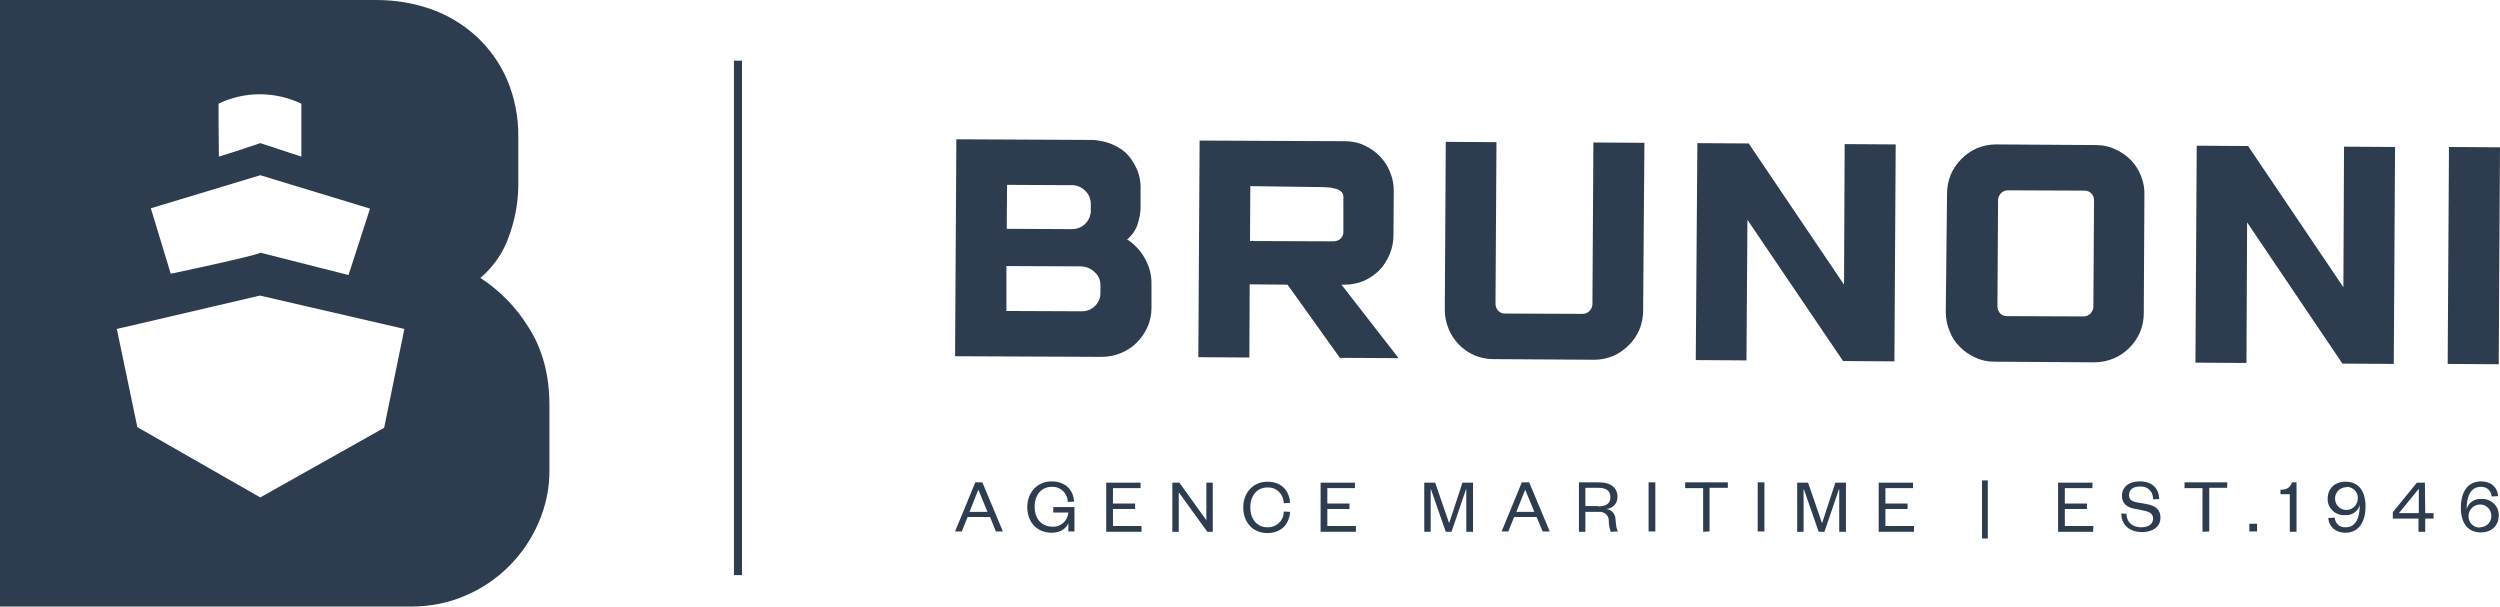
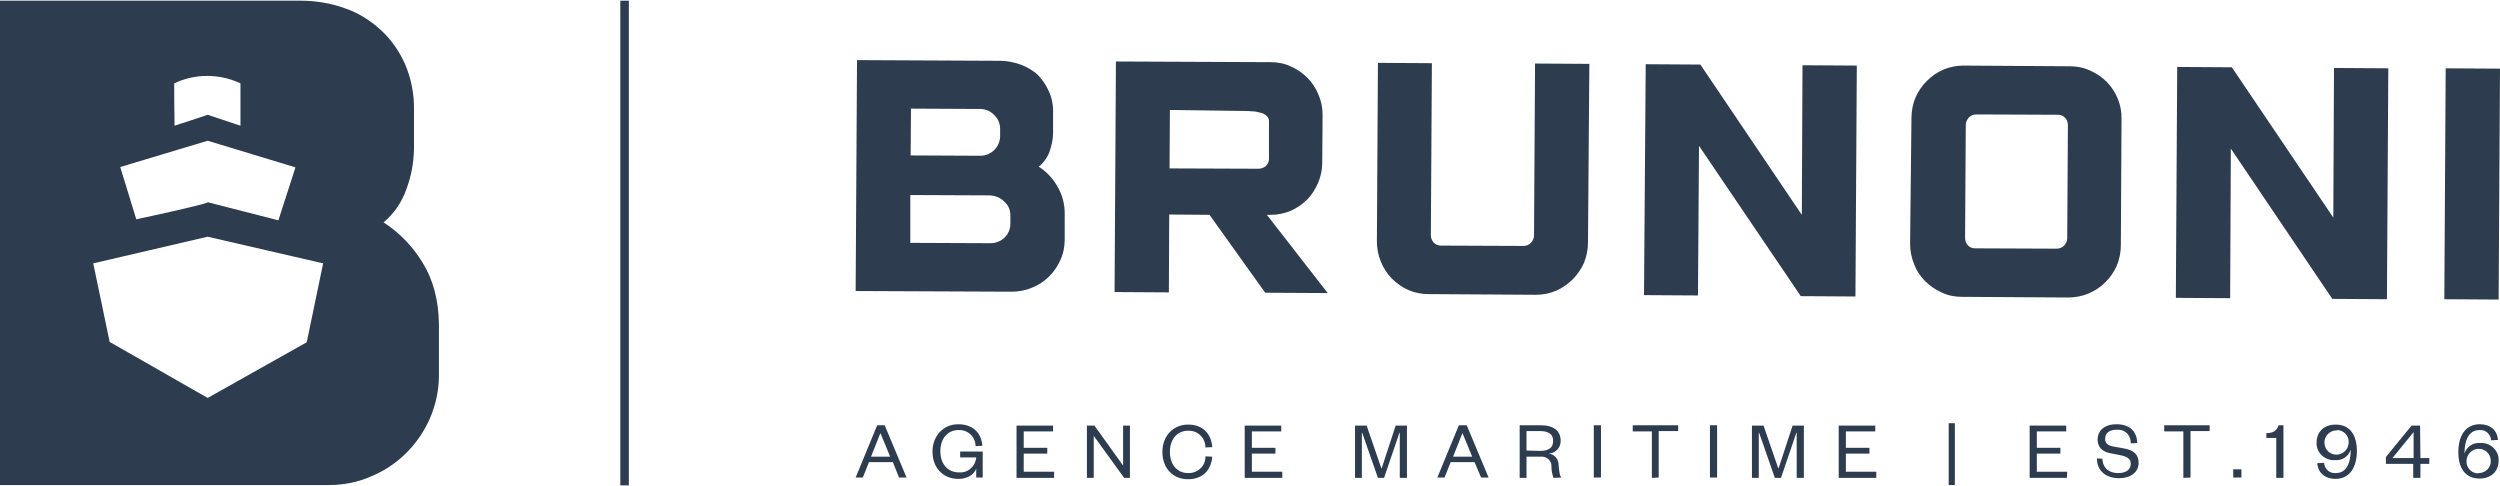
- <svg xmlns="http://www.w3.org/2000/svg" version="1.1" id="Layer_1" x="0px" y="0px" viewBox="0 0 779 189" style="enable-background:new 0 0 779 189;" xml:space="preserve">
+ <svg xmlns="http://www.w3.org/2000/svg" version="1.1" id="Layer_1" x="0px" y="0px" viewBox="0 0 731.9 142.1" style="enable-background:new 0 0 731.9 142.1;" xml:space="preserve">
  <style type="text/css">
	.st0{fill:#2D3D4F;}
</style>
-   <g id="Layer_2_2_">
-     <g id="Layer_1-2_1_">
-       <path class="st0" d="M351.2,74.6c2.2,1.4,4,3.3,5.3,5.5c1.6,2.6,2.4,5.6,2.3,8.7V96c0,2-0.4,4.1-1.3,6c-1.6,3.6-4.5,6.5-8.2,8    c-1.9,0.8-3.9,1.2-6,1.2l-45.7-0.2l0.4-67.6l41.8,0.2c2.1,0,4.1,0.4,6.1,1.1c1.8,0.7,3.6,1.7,5,3c1.4,1.4,2.5,3.1,3.3,4.9    c0.9,2,1.3,4.3,1.2,6.5v5.5c0,1.9-0.4,3.7-1,5.5C353.8,71.8,352.7,73.4,351.2,74.6z M313.6,96.9l23.5,0.1c3.2,0,5.8-2.5,5.8-5.7    c0,0,0-0.1,0-0.1v-2.3c0-1.6-0.6-3.1-1.8-4.1c-1.2-1.2-2.8-1.8-4.5-1.8l-23-0.1L313.6,96.9z M313.7,71.3l20.4,0.1    c1.5,0,3-0.6,4.1-1.7c1.1-1.1,1.7-2.6,1.7-4.1v-2c0-1.6-0.6-3.1-1.8-4.2c-1.2-1.2-2.8-1.8-4.5-1.7l-19.8-0.1L313.7,71.3z" />
-       <path class="st0" d="M373.8,43.8l45.4,0.2c2,0,4.1,0.4,5.9,1.3c3.6,1.6,6.5,4.5,8,8.2c0.8,1.9,1.2,3.9,1.2,5.9l-0.1,14    c0,2-0.4,4-1.2,5.9c-0.8,1.8-1.8,3.5-3.2,4.9c-1.4,1.4-3,2.5-4.8,3.3c-1.9,0.8-3.9,1.2-6,1.2h-1l17.8,22.9l-18.3-0.1l-16.3-22.8    l-11.8-0.1l-0.1,22.8l-15.9-0.1L373.8,43.8z M415.5,75.2c0.8,0,1.6-0.3,2.2-0.8c0.6-0.6,0.9-1.3,0.9-2.1v-11    c0-0.6-0.2-1.2-0.7-1.6c-0.5-0.4-1.1-0.8-1.8-0.9c-0.7-0.2-1.5-0.4-2.3-0.4c-0.8-0.1-1.6-0.1-2.2-0.1L389.6,58l-0.1,17.1    L415.5,75.2z" />
-       <path class="st0" d="M466.3,44.3L466,94.7c0,0.8,0.3,1.5,0.8,2.1c0.6,0.6,1.3,0.9,2.1,0.9l24.2,0.1c0.8,0,1.6-0.3,2.2-0.9    c0.5-0.6,0.9-1.3,0.9-2.1l0.3-50.4l15.9,0.1L512,96.8c0,2-0.4,4.1-1.2,6c-1.6,3.6-4.5,6.5-8.1,8.1c-1.9,0.8-3.9,1.2-5.9,1.2    l-31.5-0.2c-2,0-4.1-0.4-5.9-1.2c-3.6-1.6-6.5-4.5-8-8.2c-0.8-1.9-1.2-3.9-1.2-6l0.3-52.3L466.3,44.3z" />
-       <path class="st0" d="M528.9,44.6l16,0.1l29.7,44l0.2-43.8l15.9,0.1l-0.4,67.6l-16-0.1l-29.8-44l-0.3,43.8l-15.8-0.1L528.9,44.6z" />
-       <path class="st0" d="M606.7,60.3c0-2,0.4-4.1,1.2-6c0.8-1.8,1.9-3.4,3.3-4.8c1.4-1.4,3-2.5,4.8-3.3c1.9-0.8,3.9-1.2,5.9-1.2    l31.2,0.2c2.1,0,4.1,0.4,6,1.3c1.8,0.8,3.4,1.9,4.8,3.3c2.8,2.9,4.4,6.8,4.3,10.8l-0.2,37c0,2-0.4,4.1-1.2,6    c-0.8,1.8-1.9,3.4-3.3,4.8c-1.4,1.4-3,2.5-4.9,3.3c-1.9,0.8-3.9,1.2-6,1.2l-31.2-0.2c-2,0-4.1-0.4-5.9-1.3    c-1.8-0.8-3.4-1.9-4.8-3.3c-1.4-1.4-2.5-3-3.2-4.9c-0.8-1.9-1.2-4-1.2-6L606.7,60.3z M622.4,95.5c0,0.8,0.3,1.5,0.8,2.1    c0.5,0.6,1.3,0.9,2.1,0.9l23.9,0.1c0.8,0,1.6-0.3,2.2-0.9c0.5-0.6,0.9-1.3,0.9-2.1l0.2-33.2c0-0.8-0.3-1.6-0.8-2.1    c-0.6-0.6-1.3-0.9-2.1-0.9l-23.9-0.1c-0.8,0-1.6,0.3-2.2,0.9c-0.5,0.6-0.9,1.3-0.9,2.1L622.4,95.5z" />
-       <path class="st0" d="M684.5,45.4l16,0.1l29.7,44l0.2-43.8l15.9,0.1l-0.4,67.6l-16-0.1l-29.7-44l-0.2,43.8l-15.9-0.1L684.5,45.4z" />
-       <path class="st0" d="M763.1,45.8l15.9,0.1l-0.4,67.6l-15.9-0.1L763.1,45.8z" />
-       <path class="st0" d="M306.1,150.3l6.4,15.3h-2.2l-1.8-4.5h-7l-1.8,4.5h-2.1l6.3-15.3H306.1z M302.1,159.5h5.6l-2.8-6.8h-0.1    L302.1,159.5z" />
-       <path class="st0" d="M320.1,158c0-4.7,3.3-8,7.5-8c4.2,0,6.8,2.4,7.1,6.3l-2,0.1c0-2.6-2.1-4.7-4.7-4.7c-0.1,0-0.2,0-0.3,0    c-3.1,0-5.3,2.4-5.3,6.2c0,3.8,2.2,6.2,5.5,6.2c2.6,0.2,4.8-1.8,5-4.4c0,0,0,0,0,0h-4.7v-1.7h6.6v7.6h-1.9V163    c-0.7,1.9-2.8,3-5.2,3C323.2,166,320.1,162.8,320.1,158z" />
-       <path class="st0" d="M355.6,165.7h-10.9v-15.3h10.7v1.7h-8.6v4.8h6.9v1.7h-6.9v5.3h8.9V165.7z" />
-       <path class="st0" d="M375.9,162.1v-11.7h2v15.3h-1.7l-8.9-12.3v12.3h-2v-15.3h2.2L375.9,162.1z" />
-       <path class="st0" d="M394.9,150.1c4.4,0,6.8,2.7,7.1,6.6l-2,0.1c0-2.7-2.1-4.9-4.8-4.9c-0.1,0-0.2,0-0.3,0c-3.1,0-5.3,2.4-5.3,6.2    c0,3.8,2.2,6.2,5.3,6.2c2.7,0.1,5-1.9,5.1-4.6c0-0.1,0-0.2,0-0.3l2,0.1c-0.3,3.9-2.8,6.6-7.1,6.6c-4.4,0-7.5-3.2-7.5-8    S390.7,150.1,394.9,150.1z" />
-       <path class="st0" d="M422.4,165.7h-10.9v-15.3h10.7v1.7h-8.6v4.8h6.9v1.7h-6.9v5.3h8.9V165.7z" />
-       <path class="st0" d="M450.5,165.7l-4.6-13.2h-0.1v13.2h-2v-15.3h3.4l4.3,12.5h0.1l4.1-12.5h3.3v15.3h-2.1v-13.2h-0.1l-4.5,13.2    H450.5z" />
-       <path class="st0" d="M476.5,150.3l6.4,15.3h-2.2l-1.9-4.5h-7l-1.8,4.5h-2.1l6.3-15.3H476.5z M472.5,159.5h5.6l-2.8-6.8h-0.1    L472.5,159.5z" />
-       <path class="st0" d="M501.9,165.7c-0.4-1.1-0.6-2.2-0.6-3.3c0.1-1.5-1-2.7-2.5-2.9c-0.2,0-0.4,0-0.5,0H494v6.2H492v-15.4h6.2    c3.9,0,5.8,1.8,5.8,4.5c0.1,2-1.5,3.7-3.5,3.8c1.7,0.2,2.9,1.6,2.9,3.3c0.2,2.2,0.3,3.1,0.8,3.7L501.9,165.7z M498,157.8    c2.6,0,3.8-1,3.8-2.9s-1.2-2.9-3.8-2.9h-4v5.7H498z" />
-       <path class="st0" d="M515.8,150.3v15.3h-2.1v-15.3H515.8z" />
-       <path class="st0" d="M530.7,165.7v-13.6h-5.6v-1.8h13.3v1.7h-5.7v13.6L530.7,165.7z" />
-       <path class="st0" d="M549.8,150.3v15.3h-2.1v-15.3H549.8z" />
-       <path class="st0" d="M566.7,165.7l-4.6-13.2H562v13.2h-2v-15.3h3.4l4.3,12.5h0.1l4.1-12.5h3.3v15.3h-2.1v-13.2H573l-4.5,13.2    H566.7z" />
-       <path class="st0" d="M596.3,165.7h-10.9v-15.3h10.7v1.7h-8.6v4.8h6.9v1.7h-6.9v5.3h8.9V165.7z" />
-       <path class="st0" d="M617.6,149.7h1.8v18.1h-1.8V149.7z" />
-       <path class="st0" d="M652.2,165.7h-10.9v-15.3H652v1.7h-8.6v4.8h6.9v1.7h-6.9v5.3h8.9L652.2,165.7z" />
-       <path class="st0" d="M662.6,160.1c0.1,2.8,2,4.2,4.6,4.2c2.3,0,3.7-1,3.7-2.7c0-1.4-0.9-2.1-2.9-2.5l-3-0.6    c-2.3-0.4-3.8-1.7-3.8-4c0-2.7,2.1-4.5,5.5-4.5c3.8,0,6,2,6.1,5.5l-1.9,0.1c0.1-2.1-1.4-3.9-3.5-4c-0.2,0-0.4,0-0.6,0    c-2.2,0-3.4,1-3.4,2.7c0,1.5,1,2,2.8,2.3l2.8,0.5c2.8,0.5,4.2,1.8,4.2,4.2c0,2.8-2.4,4.5-5.7,4.5c-3.8,0-6.5-2.1-6.5-5.8    L662.6,160.1z" />
-       <path class="st0" d="M686.3,165.7v-13.6h-5.6v-1.8h13.3v1.7h-5.6v13.6L686.3,165.7z" />
-       <path class="st0" d="M700.9,163.2h2.4v2.4h-2.4V163.2z" />
-       <path class="st0" d="M710.6,152.6c2.1,0,3-0.7,3.6-2.3h1.4v15.4h-2.1V154h-2.9L710.6,152.6z" />
-       <path class="st0" d="M735.3,157.4c-0.6,2-2.5,3.3-4.6,3.1c-2.8,0.2-5.2-1.9-5.4-4.6c0-0.2,0-0.4,0-0.5c0-3.2,2.2-5.3,5.6-5.3    c4.1,0,6.2,3,6.2,7.7c0,4.7-2,8.2-6.3,8.2c-3,0-5.1-1.8-5.3-4.6l2-0.1c0.1,1.7,1.5,3.1,3.3,3c0,0,0.1,0,0.1,0    C734,164.3,735.3,161.5,735.3,157.4z M731,151.8c-2,0.1-3.5,1.8-3.4,3.7c0.1,2,1.7,3.5,3.7,3.4c1.9-0.1,3.4-1.7,3.4-3.6    c0.1-1.9-1.4-3.5-3.3-3.6C731.3,151.8,731.1,151.8,731,151.8L731,151.8z" />
-       <path class="st0" d="M755.7,159.9h2.6v1.7h-2.6v4.1h-2.1v-4.1h-8v-2l7.5-9.2h2.5L755.7,159.9z M747.5,159.9h6.2v-7.6L747.5,159.9z    " />
-       <path class="st0" d="M768.6,158.6c0.6-2,2.5-3.3,4.6-3.1c2.8-0.2,5.2,1.9,5.4,4.6c0,0.2,0,0.4,0,0.5c0,3.2-2.2,5.3-5.6,5.3    c-4.1,0-6.2-3-6.2-7.7s2-8.2,6.3-8.2c3,0,5.1,1.7,5.3,4.6l-2,0.1c-0.1-1.7-1.5-3.1-3.3-3c0,0-0.1,0-0.1,0    C769.9,151.7,768.6,154.6,768.6,158.6z M772.9,164.3c2-0.1,3.5-1.7,3.4-3.7c-0.1-2-1.7-3.5-3.7-3.4c-1.9,0.1-3.4,1.7-3.4,3.6    c-0.1,1.9,1.4,3.5,3.3,3.6C772.6,164.3,772.8,164.3,772.9,164.3L772.9,164.3z" />
-       <rect x="228.7" y="18.9" class="st0" width="2.5" height="160.3" />
-       <path class="st0" d="M164.7,102c-3.8-6.2-8.9-11.4-15-15.4c4.1-3.5,7.2-8,8.9-13c1.8-4.9,2.8-10.1,2.9-15.4V42.8    c0.1-6.2-1.1-12.3-3.5-18c-2.2-5.1-5.5-9.7-9.6-13.5c-4.1-3.7-8.8-6.6-14-8.4C128.9,0.9,123,0,117.2,0H0v189h128.2    c5.8,0,11.5-1.1,16.8-3.4c10.2-4.3,18.4-12.5,22.8-22.7c2.3-5.3,3.5-10.9,3.4-16.7v-20C171.2,116.8,169,108.7,164.7,102z     M68.1,32.3c8.1-3.9,17.6-3.9,25.8,0v16.5l-12.8-4.2c0,0-8.2,2.8-12.9,4.2C68.1,42.5,68.1,32.4,68.1,32.3z M81.1,54.6L115.3,65    l-6.7,20.7l-27.6-7c1.1,0.3-15.9,4.1-27.8,6.6L47,64.9L81.1,54.6z M119.7,133.3L81.1,155l-38.3-21.9l-6.4-30.6L81,92.1l45,10.4    L119.7,133.3z" />
-     </g>
+   <g id="Layer_1-2_1_">
+     <path class="st0" d="M304.1,48.8c2.2,1.4,4,3.3,5.3,5.5c1.6,2.6,2.4,5.6,2.3,8.7v7.2c0,2-0.4,4.1-1.3,6c-1.6,3.6-4.5,6.5-8.2,8   c-1.9,0.8-3.9,1.2-6,1.2l-45.7-0.2l0.4-67.6l41.8,0.2c2.1,0,4.1,0.4,6.1,1.1c1.8,0.7,3.6,1.7,5,3c1.4,1.4,2.5,3.1,3.3,4.9   c0.9,2,1.3,4.3,1.2,6.5v5.5c0,1.9-0.4,3.7-1,5.5C306.7,46,305.6,47.6,304.1,48.8z M266.5,71.1l23.5,0.1c3.2,0,5.8-2.5,5.8-5.7v-0.1   v-2.3c0-1.6-0.6-3.1-1.8-4.1c-1.2-1.2-2.8-1.8-4.5-1.8l-23-0.1V71.1z M266.6,45.5l20.4,0.1c1.5,0,3-0.6,4.1-1.7s1.7-2.6,1.7-4.1v-2   c0-1.6-0.6-3.1-1.8-4.2c-1.2-1.2-2.8-1.8-4.5-1.7l-19.8-0.1L266.6,45.5z" />
+     <path class="st0" d="M326.7,18l45.4,0.2c2,0,4.1,0.4,5.9,1.3c3.6,1.6,6.5,4.5,8,8.2c0.8,1.9,1.2,3.9,1.2,5.9l-0.1,14   c0,2-0.4,4-1.2,5.9c-0.8,1.8-1.8,3.5-3.2,4.9c-1.4,1.4-3,2.5-4.8,3.3c-1.9,0.8-3.9,1.2-6,1.2h-1l17.8,22.9l-18.3-0.1l-16.3-22.8   l-11.8-0.1l-0.1,22.8l-15.9-0.1L326.7,18z M368.4,49.4c0.8,0,1.6-0.3,2.2-0.8c0.6-0.6,0.9-1.3,0.9-2.1v-11c0-0.6-0.2-1.2-0.7-1.6   c-0.5-0.4-1.1-0.8-1.8-0.9c-0.7-0.2-1.5-0.4-2.3-0.4c-0.8-0.1-1.6-0.1-2.2-0.1l-22-0.3l-0.1,17.1L368.4,49.4z" />
+     <path class="st0" d="M419.2,18.5l-0.3,50.4c0,0.8,0.3,1.5,0.8,2.1c0.6,0.6,1.3,0.9,2.1,0.9L446,72c0.8,0,1.6-0.3,2.2-0.9   c0.5-0.6,0.9-1.3,0.9-2.1l0.3-50.4l15.9,0.1L464.9,71c0,2-0.4,4.1-1.2,6c-1.6,3.6-4.5,6.5-8.1,8.1c-1.9,0.8-3.9,1.2-5.9,1.2   l-31.5-0.2c-2,0-4.1-0.4-5.9-1.2c-3.6-1.6-6.5-4.5-8-8.2c-0.8-1.9-1.2-3.9-1.2-6l0.3-52.3L419.2,18.5z" />
+     <path class="st0" d="M481.8,18.8l16,0.1l29.7,44l0.2-43.8l15.9,0.1l-0.4,67.6l-16-0.1l-29.8-44l-0.3,43.8l-15.8-0.1L481.8,18.8z" />
+     <path class="st0" d="M559.6,34.5c0-2,0.4-4.1,1.2-6c0.8-1.8,1.9-3.4,3.3-4.8c1.4-1.4,3-2.5,4.8-3.3c1.9-0.8,3.9-1.2,5.9-1.2   l31.2,0.2c2.1,0,4.1,0.4,6,1.3c1.8,0.8,3.4,1.9,4.8,3.3c2.8,2.9,4.4,6.8,4.3,10.8l-0.2,37c0,2-0.4,4.1-1.2,6   c-0.8,1.8-1.9,3.4-3.3,4.8c-1.4,1.4-3,2.5-4.9,3.3s-3.9,1.2-6,1.2l-31.2-0.2c-2,0-4.1-0.4-5.9-1.3c-1.8-0.8-3.4-1.9-4.8-3.3   c-1.4-1.4-2.5-3-3.2-4.9c-0.8-1.9-1.2-4-1.2-6L559.6,34.5z M575.3,69.7c0,0.8,0.3,1.5,0.8,2.1s1.3,0.9,2.1,0.9l23.9,0.1   c0.8,0,1.6-0.3,2.2-0.9c0.5-0.6,0.9-1.3,0.9-2.1l0.2-33.2c0-0.8-0.3-1.6-0.8-2.1c-0.6-0.6-1.3-0.9-2.1-0.9l-23.9-0.1   c-0.8,0-1.6,0.3-2.2,0.9c-0.5,0.6-0.9,1.3-0.9,2.1L575.3,69.7z" />
+     <path class="st0" d="M637.4,19.6l16,0.1l29.7,44l0.2-43.8l15.9,0.1l-0.4,67.6l-16-0.1l-29.7-44l-0.2,43.8L637,87.2L637.4,19.6z" />
+     <path class="st0" d="M716,20l15.9,0.1l-0.4,67.6l-15.9-0.1L716,20z" />
+     <path class="st0" d="M259,124.5l6.4,15.3h-2.2l-1.8-4.5h-7l-1.8,4.5h-2.1l6.3-15.3H259z M255,133.7h5.6l-2.8-6.8h-0.1L255,133.7z" />
+     <path class="st0" d="M273,132.2c0-4.7,3.3-8,7.5-8s6.8,2.4,7.1,6.3l-2,0.1c0-2.6-2.1-4.7-4.7-4.7c-0.1,0-0.2,0-0.3,0   c-3.1,0-5.3,2.4-5.3,6.2s2.2,6.2,5.5,6.2c2.6,0.2,4.8-1.8,5-4.4l0,0h-4.7v-1.7h6.6v7.6h-1.9v-2.6c-0.7,1.9-2.8,3-5.2,3   C276.1,140.2,273,137,273,132.2z" />
+     <path class="st0" d="M308.5,139.9h-10.9v-15.3h10.7v1.7h-8.6v4.8h6.9v1.7h-6.9v5.3h8.9v1.8H308.5z" />
+     <path class="st0" d="M328.8,136.3v-11.7h2v15.3h-1.7l-8.9-12.3v12.3h-2v-15.3h2.2L328.8,136.3z" />
+     <path class="st0" d="M347.8,124.3c4.4,0,6.8,2.7,7.1,6.6l-2,0.1c0-2.7-2.1-4.9-4.8-4.9c-0.1,0-0.2,0-0.3,0c-3.1,0-5.3,2.4-5.3,6.2   s2.2,6.2,5.3,6.2c2.7,0.1,5-1.9,5.1-4.6c0-0.1,0-0.2,0-0.3l2,0.1c-0.3,3.9-2.8,6.6-7.1,6.6c-4.4,0-7.5-3.2-7.5-8   C340.3,127.5,343.6,124.3,347.8,124.3z" />
+     <path class="st0" d="M375.3,139.9h-10.9v-15.3h10.7v1.7h-8.6v4.8h6.9v1.7h-6.9v5.3h8.9v1.8H375.3z" />
+     <path class="st0" d="M403.4,139.9l-4.6-13.2h-0.1v13.2h-2v-15.3h3.4l4.3,12.5h0.1l4.1-12.5h3.3v15.3h-2.1v-13.2h-0.1l-4.5,13.2   H403.4z" />
+     <path class="st0" d="M429.4,124.5l6.4,15.3h-2.2l-1.9-4.5h-7l-1.8,4.5h-2.1l6.3-15.3H429.4z M425.4,133.7h5.6l-2.8-6.8h-0.1   L425.4,133.7z" />
+     <path class="st0" d="M454.8,139.9c-0.4-1.1-0.6-2.2-0.6-3.3c0.1-1.5-1-2.7-2.5-2.9c-0.2,0-0.4,0-0.5,0h-4.3v6.2h-2v-15.4h6.2   c3.9,0,5.8,1.8,5.8,4.5c0.1,2-1.5,3.7-3.5,3.8c1.7,0.2,2.9,1.6,2.9,3.3c0.2,2.2,0.3,3.1,0.8,3.7L454.8,139.9z M450.9,132   c2.6,0,3.8-1,3.8-2.9c0-1.9-1.2-2.9-3.8-2.9h-4v5.7L450.9,132L450.9,132z" />
+     <path class="st0" d="M468.7,124.5v15.3h-2.1v-15.3H468.7z" />
+     <path class="st0" d="M483.6,139.9v-13.6H478v-1.8h13.3v1.7h-5.7v13.6L483.6,139.9z" />
+     <path class="st0" d="M502.7,124.5v15.3h-2.1v-15.3H502.7z" />
+     <path class="st0" d="M519.6,139.9l-4.6-13.2h-0.1v13.2h-2v-15.3h3.4l4.3,12.5h0.1l4.1-12.5h3.3v15.3H526v-13.2h-0.1l-4.5,13.2   H519.6z" />
+     <path class="st0" d="M549.2,139.9h-10.9v-15.3H549v1.7h-8.6v4.8h6.9v1.7h-6.9v5.3h8.9v1.8H549.2z" />
+     <path class="st0" d="M570.5,123.9h1.8V142h-1.8V123.9z" />
+     <path class="st0" d="M605.1,139.9h-10.9v-15.3h10.7v1.7h-8.6v4.8h6.9v1.7h-6.9v5.3h8.9L605.1,139.9z" />
+     <path class="st0" d="M615.5,134.3c0.1,2.8,2,4.2,4.6,4.2c2.3,0,3.7-1,3.7-2.7c0-1.4-0.9-2.1-2.9-2.5l-3-0.6c-2.3-0.4-3.8-1.7-3.8-4   c0-2.7,2.1-4.5,5.5-4.5c3.8,0,6,2,6.1,5.5l-1.9,0.1c0.1-2.1-1.4-3.9-3.5-4c-0.2,0-0.4,0-0.6,0c-2.2,0-3.4,1-3.4,2.7   c0,1.5,1,2,2.8,2.3l2.8,0.5c2.8,0.5,4.2,1.8,4.2,4.2c0,2.8-2.4,4.5-5.7,4.5c-3.8,0-6.5-2.1-6.5-5.8L615.5,134.3z" />
+     <path class="st0" d="M639.2,139.9v-13.6h-5.6v-1.8h13.3v1.7h-5.6v13.6L639.2,139.9z" />
+     <path class="st0" d="M653.8,137.4h2.4v2.4h-2.4V137.4z" />
+     <path class="st0" d="M663.5,126.8c2.1,0,3-0.7,3.6-2.3h1.4v15.4h-2.1v-11.7h-2.9V126.8z" />
+     <path class="st0" d="M688.2,131.6c-0.6,2-2.5,3.3-4.6,3.1c-2.8,0.2-5.2-1.9-5.4-4.6c0-0.2,0-0.4,0-0.5c0-3.2,2.2-5.3,5.6-5.3   c4.1,0,6.2,3,6.2,7.7c0,4.7-2,8.2-6.3,8.2c-3,0-5.1-1.8-5.3-4.6l2-0.1c0.1,1.7,1.5,3.1,3.3,3h0.1   C686.9,138.5,688.2,135.7,688.2,131.6z M683.9,126c-2,0.1-3.5,1.8-3.4,3.7c0.1,2,1.7,3.5,3.7,3.4c1.9-0.1,3.4-1.7,3.4-3.6   c0.1-1.9-1.4-3.5-3.3-3.6C684.2,126,684,126,683.9,126L683.9,126z" />
+     <path class="st0" d="M708.6,134.1h2.6v1.7h-2.6v4.1h-2.1v-4.1h-8v-2l7.5-9.2h2.5L708.6,134.1z M700.4,134.1h6.2v-7.6L700.4,134.1z" />
+     <path class="st0" d="M721.5,132.8c0.6-2,2.5-3.3,4.6-3.1c2.8-0.2,5.2,1.9,5.4,4.6c0,0.2,0,0.4,0,0.5c0,3.2-2.2,5.3-5.6,5.3   c-4.1,0-6.2-3-6.2-7.7c0-4.7,2-8.2,6.3-8.2c3,0,5.1,1.7,5.3,4.6l-2,0.1c-0.1-1.7-1.5-3.1-3.3-3h-0.1   C722.8,125.9,721.5,128.8,721.5,132.8z M725.8,138.5c2-0.1,3.5-1.7,3.4-3.7s-1.7-3.5-3.7-3.4c-1.9,0.1-3.4,1.7-3.4,3.6   c-0.1,1.9,1.4,3.5,3.3,3.6C725.5,138.5,725.7,138.5,725.8,138.5L725.8,138.5z" />
+     <rect x="181.6" y="0.2" class="st0" width="2.5" height="141.9" />
+     <path class="st0" d="M123.6,76.7c-2.9-4.7-6.7-8.6-11.3-11.6c3.1-2.6,5.4-6,6.7-9.8c1.4-3.7,2.1-7.6,2.2-11.6V32.3   c0.1-4.7-0.8-9.2-2.6-13.5c-1.7-3.8-4.1-7.3-7.2-10.1c-3.1-2.8-6.6-5-10.5-6.3c-4.1-1.5-8.6-2.2-12.9-2.2h-88V142h96.2   c4.4,0,8.6-0.8,12.6-2.6c7.7-3.2,13.8-9.4,17.1-17c1.7-4,2.6-8.2,2.6-12.5v-15C128.4,87.8,126.8,81.8,123.6,76.7z M51,24.4   c6.1-2.9,13.2-2.9,19.4,0v12.4l-9.6-3.2c0,0-6.2,2.1-9.7,3.2C51,32.1,51,24.5,51,24.4z M60.8,41.2L86.5,49l-5,15.5l-20.7-5.3   c0.8,0.2-11.9,3.1-20.9,5l-4.7-15.3L60.8,41.2z M89.8,100.2l-29,16.3l-28.7-16.4l-4.8-23l33.5-7.8l33.8,7.8L89.8,100.2z" />
  </g>
</svg>
